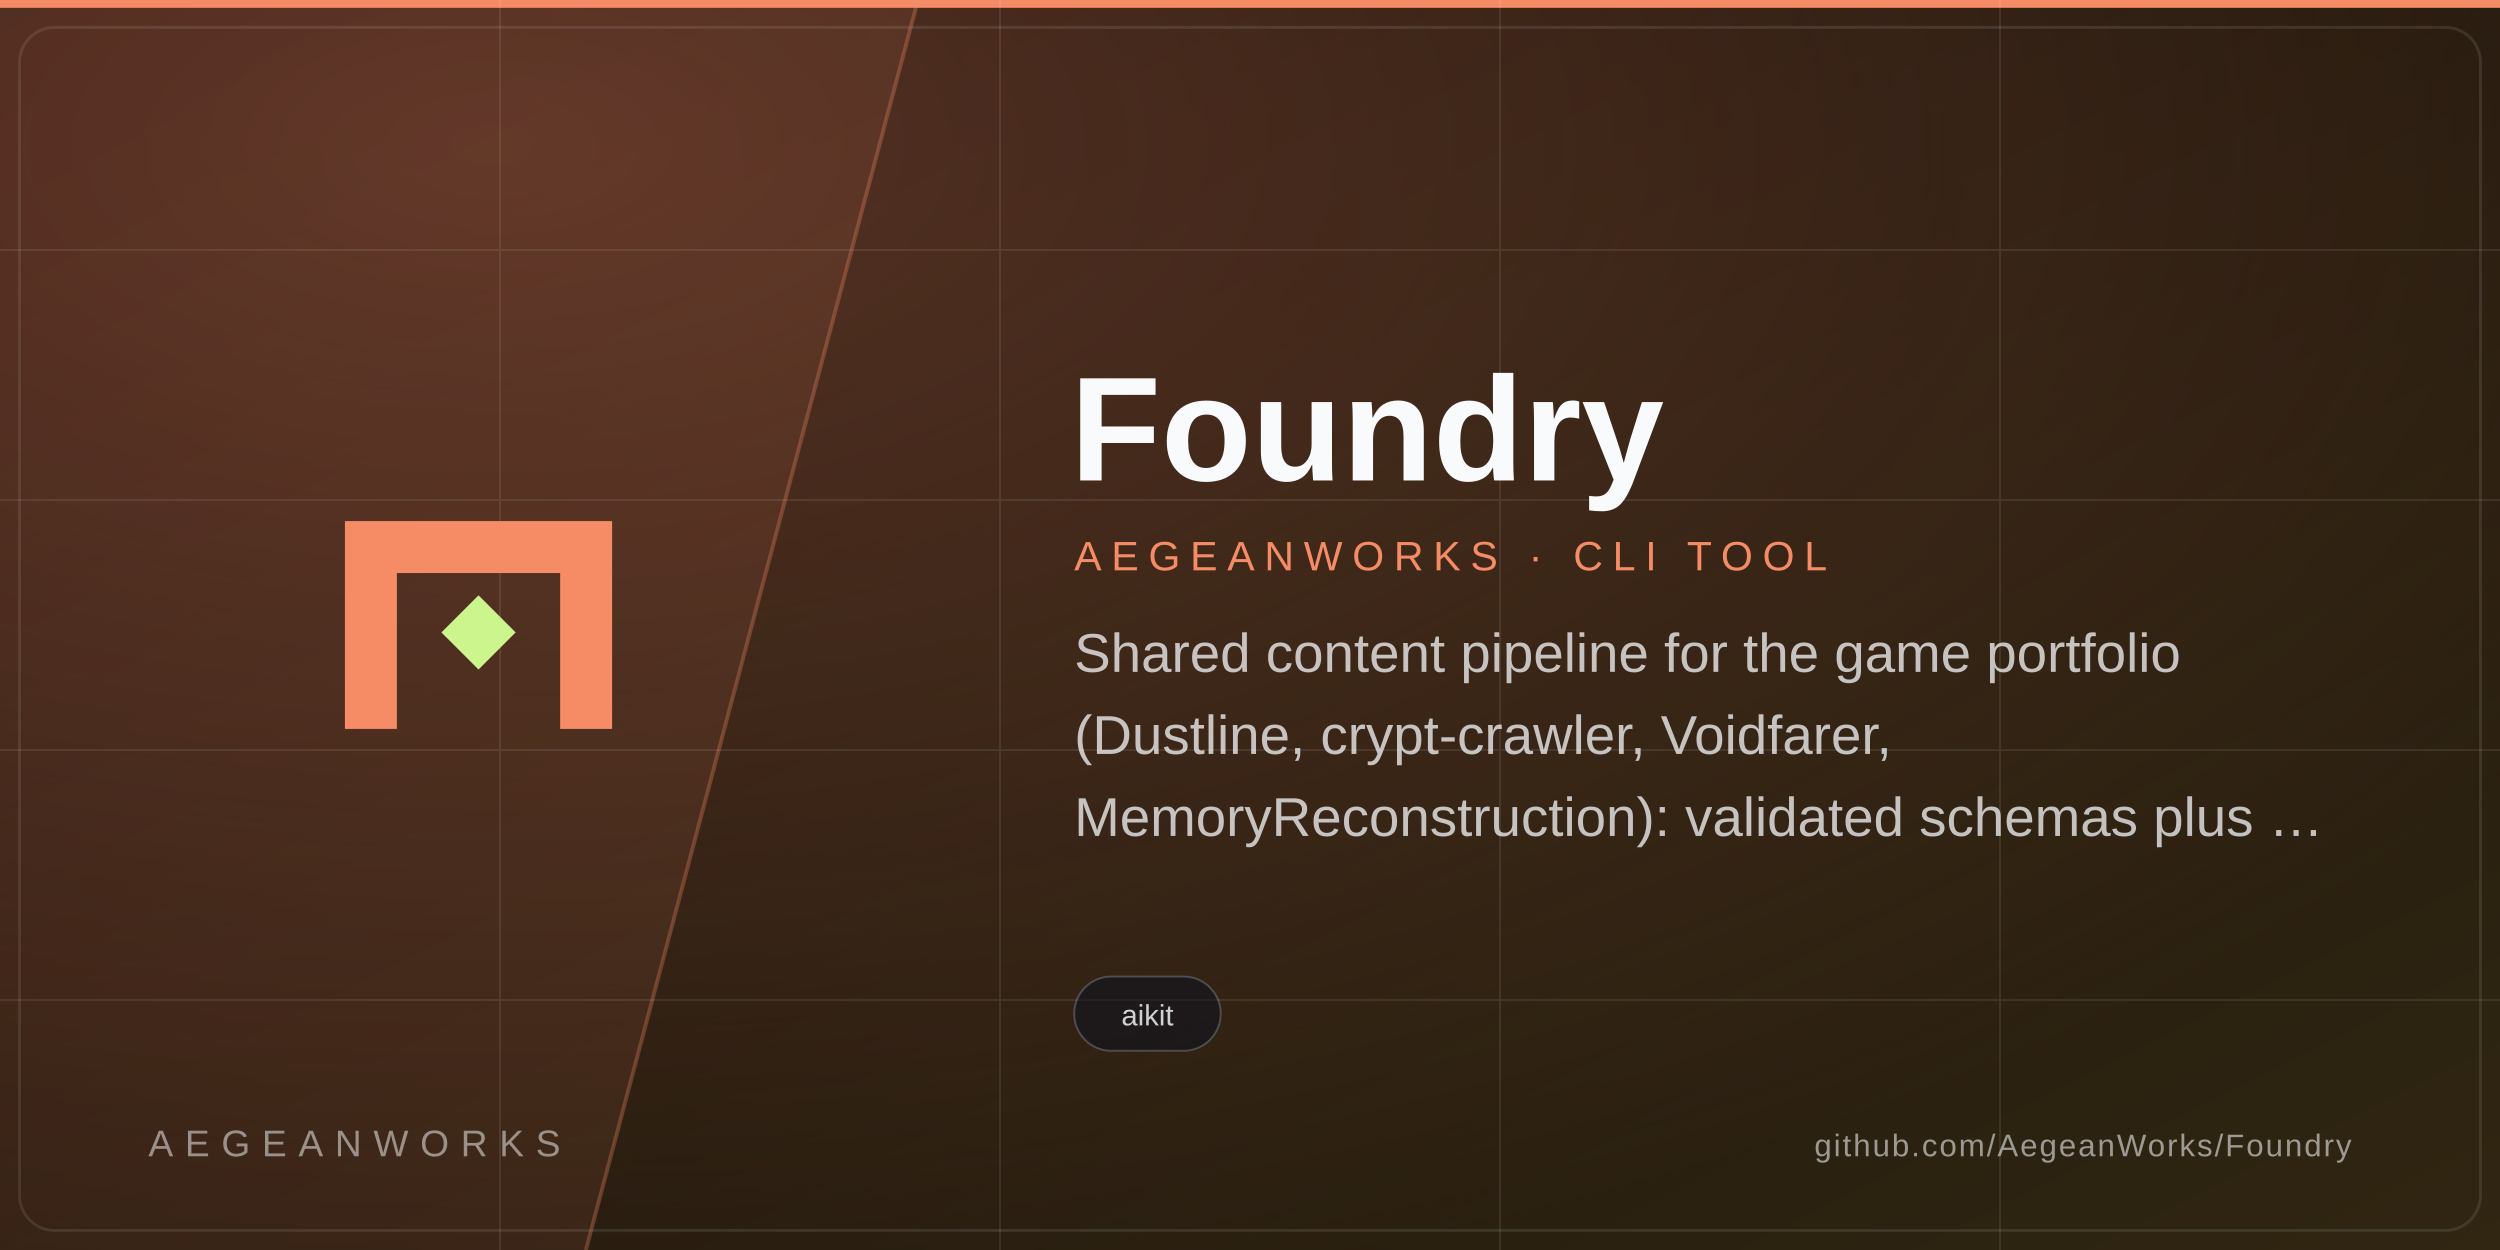
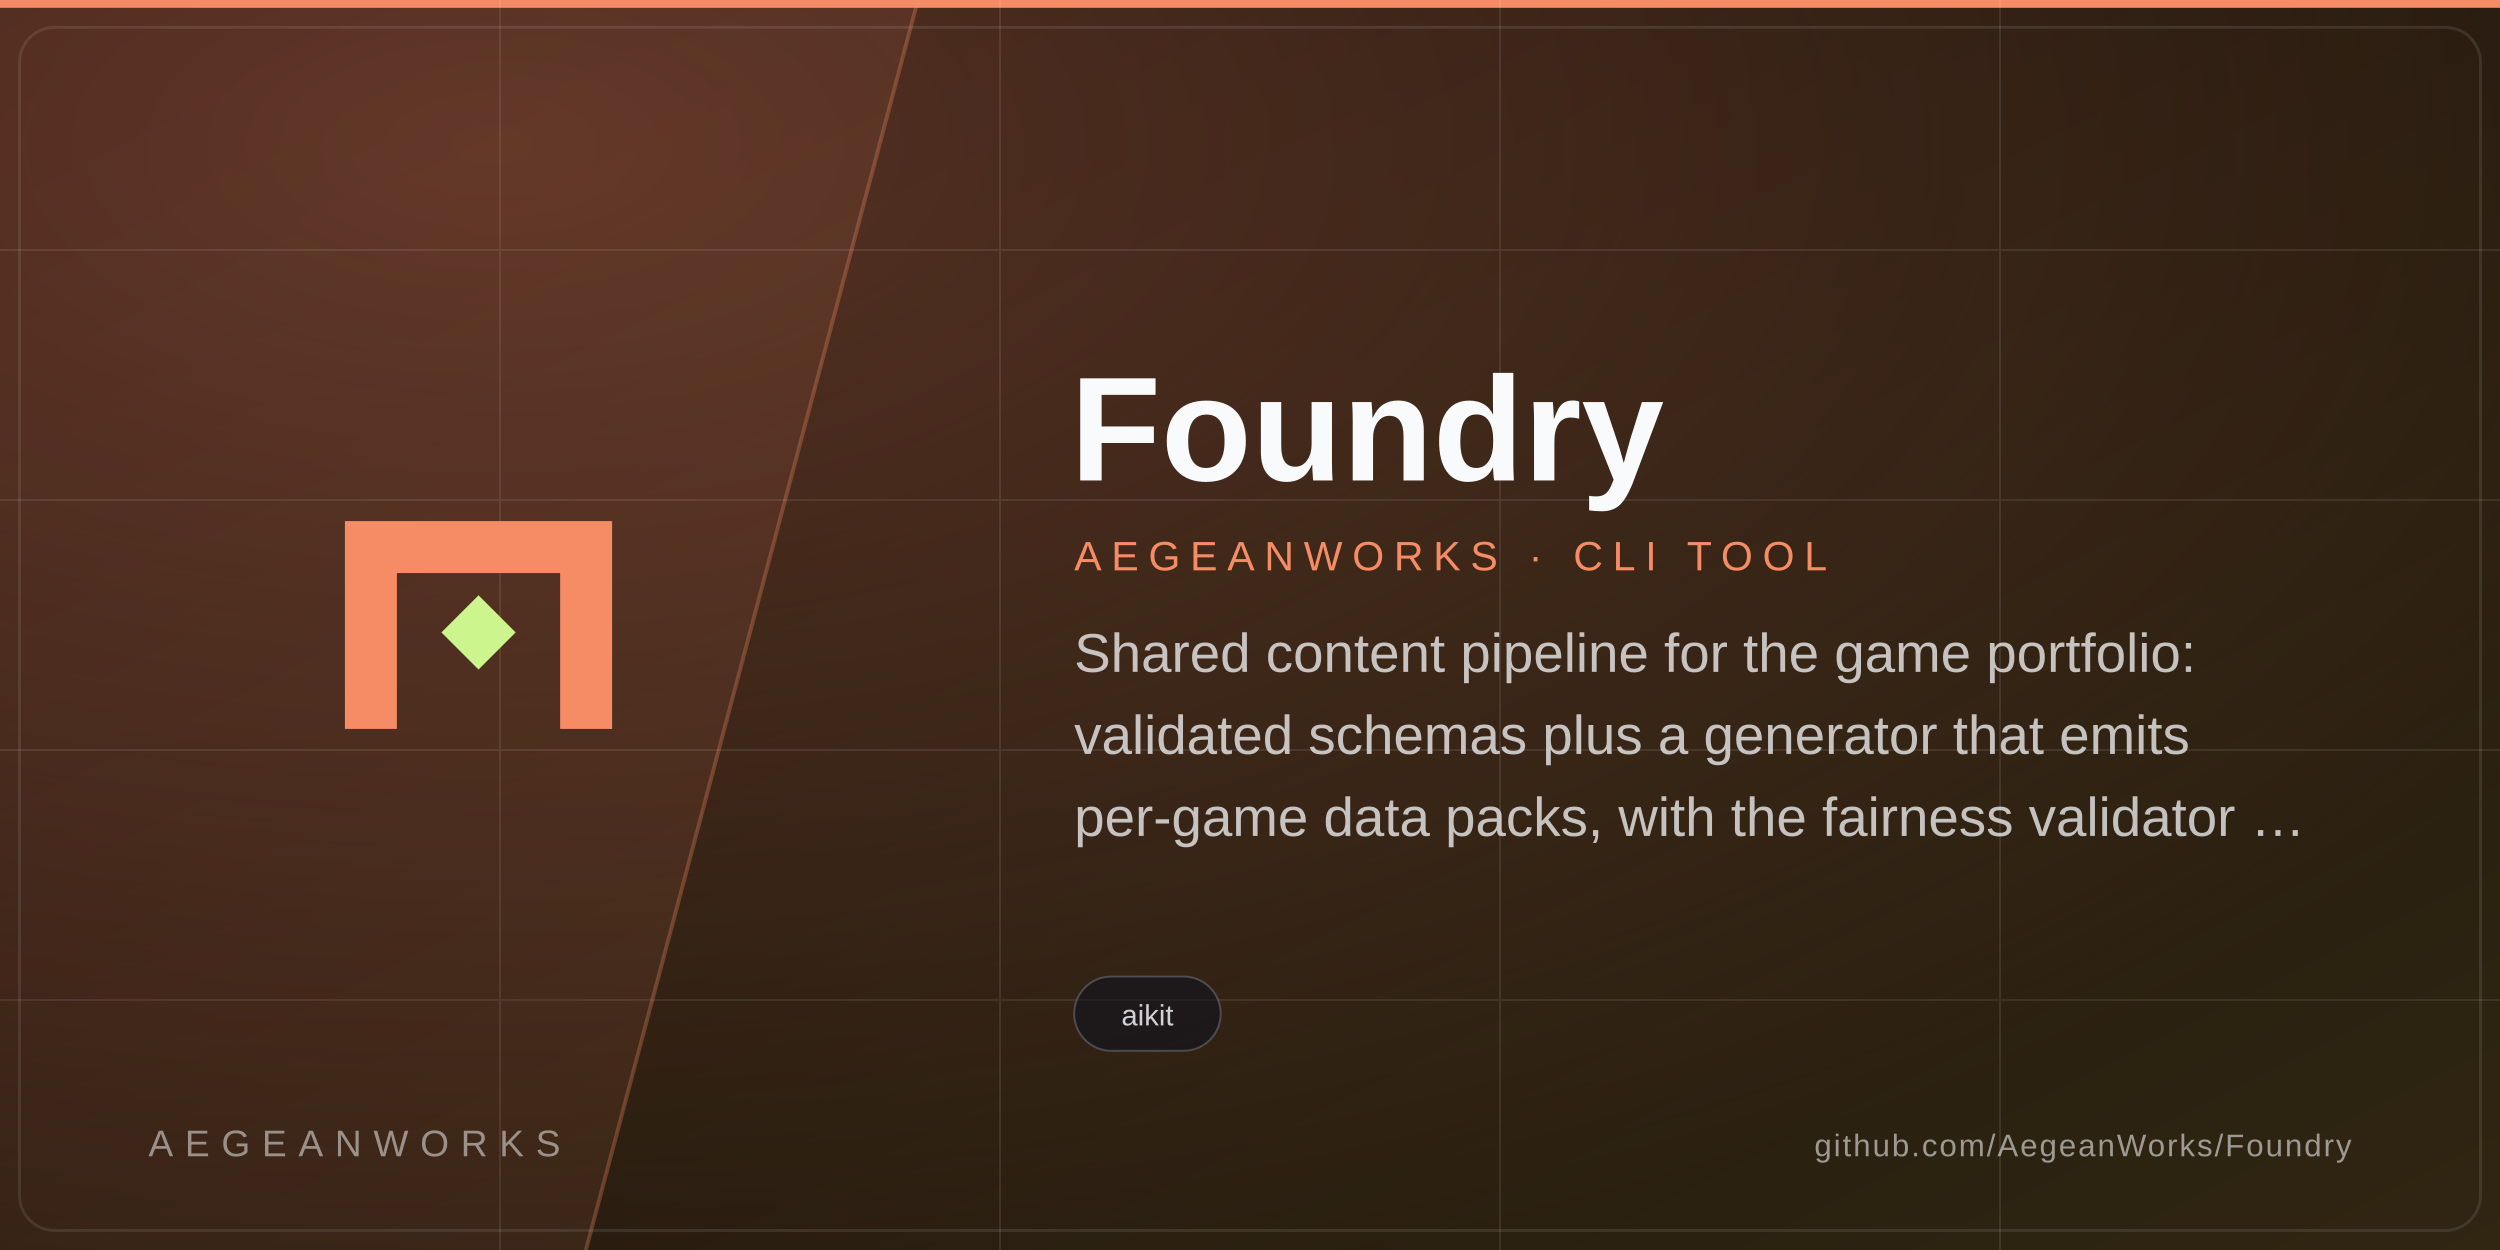
<svg xmlns="http://www.w3.org/2000/svg" width="1280" height="640" viewBox="0 0 1280 640" role="img" aria-labelledby="title desc" data-motif="aegis" data-layout="split">
  <defs>
    <linearGradient id="bg" x1="0" y1="0" x2="1" y2="1">
      <stop offset="0" stop-color="#120907" />
      <stop offset="1" stop-color="#302612" />
    </linearGradient>
    <radialGradient id="glow" cx="0.2" cy="0.12" r="0.95">
      <stop offset="0" stop-color="#f58c66" stop-opacity="0.28" />
      <stop offset="1" stop-color="#f58c66" stop-opacity="0" />
    </radialGradient>
    <linearGradient id="band" x1="0" y1="0" x2="1" y2="0">
      <stop offset="0" stop-color="#f58c66" />
      <stop offset="1" stop-color="#f58c66" />
    </linearGradient>
  </defs>
  <rect width="1280" height="640" fill="url(#bg)" />
  <rect width="1280" height="640" fill="url(#glow)" />
  <rect x="0" y="0" width="1280" height="4" fill="url(#band)" />
  <rect x="10" y="14" width="1260" height="616" rx="18" fill="none" stroke="#F8FAFC" stroke-opacity="0.10" stroke-width="1.5" />
  <path d="M0 0H470L300 640H0Z" fill="#f58c66" fill-opacity="0.09" />
  <path d="M470 0L300 640" stroke="#f58c66" stroke-opacity="0.30" stroke-width="2" />
  <g opacity="0.09" stroke="#F8FAFC" stroke-width="1">
    <path d="M0 128H1280M0 256H1280M0 384H1280M0 512H1280M256 0V640M512 0V640M768 0V640M1024 0V640" />
  </g>
  <g transform="translate(245 320) scale(1.9)" opacity="1.0">
    <path d="M-36 -28H36V28H22V-14H-22V28H-36Z" fill="#f58c66" />
    <path d="M0 -8L10 2L0 12L-10 2Z" fill="#ccf58e" />
  </g>
  <text x="548" y="246" font-family="Segoe UI, Arial, sans-serif" font-size="76" font-weight="700" fill="#F8FAFC">Foundry</text>
  <text x="550" y="292" font-family="Segoe UI, Arial, sans-serif" font-size="21" letter-spacing="5" fill="#f58c66">AEGEANWORKS · CLI TOOL</text>
-   <text x="550" y="344" font-family="Segoe UI, Arial, sans-serif" font-size="28" fill="#F8FAFC" fill-opacity="0.74">Shared content pipeline for the game portfolio</text>
-   <text x="550" y="386" font-family="Segoe UI, Arial, sans-serif" font-size="28" fill="#F8FAFC" fill-opacity="0.74">(Dustline, crypt-crawler, Voidfarer,</text>
-   <text x="550" y="428" font-family="Segoe UI, Arial, sans-serif" font-size="28" fill="#F8FAFC" fill-opacity="0.74">MemoryReconstruction): validated schemas plus …</text>
+   <text x="550" y="344" font-family="Segoe UI, Arial, sans-serif" font-size="28" fill="#F8FAFC" fill-opacity="0.74">Shared content pipeline for the game portfolio:</text>
+   <text x="550" y="386" font-family="Segoe UI, Arial, sans-serif" font-size="28" fill="#F8FAFC" fill-opacity="0.74">validated schemas plus a generator that emits</text>
+   <text x="550" y="428" font-family="Segoe UI, Arial, sans-serif" font-size="28" fill="#F8FAFC" fill-opacity="0.74">per-game data packs, with the fairness validator …</text>
  <rect x="550" y="500" width="75" height="38" rx="19" fill="#0B1220" fill-opacity="0.55" stroke="#94A3B8" stroke-opacity="0.35" />
  <text x="587.5" y="525" text-anchor="middle" font-family="Segoe UI, Arial, sans-serif" font-size="15" fill="#F8FAFC" fill-opacity="0.82">aikit</text>
  <text x="76" y="592" font-family="Segoe UI, Arial, sans-serif" font-size="19" letter-spacing="6" fill="#F8FAFC" fill-opacity="0.50">AEGEANWORKS</text>
  <text x="1204" y="592" text-anchor="end" font-family="Segoe UI, Arial, sans-serif" font-size="16" letter-spacing="1" fill="#F8FAFC" fill-opacity="0.55">github.com/AegeanWorks/Foundry</text>
</svg>
